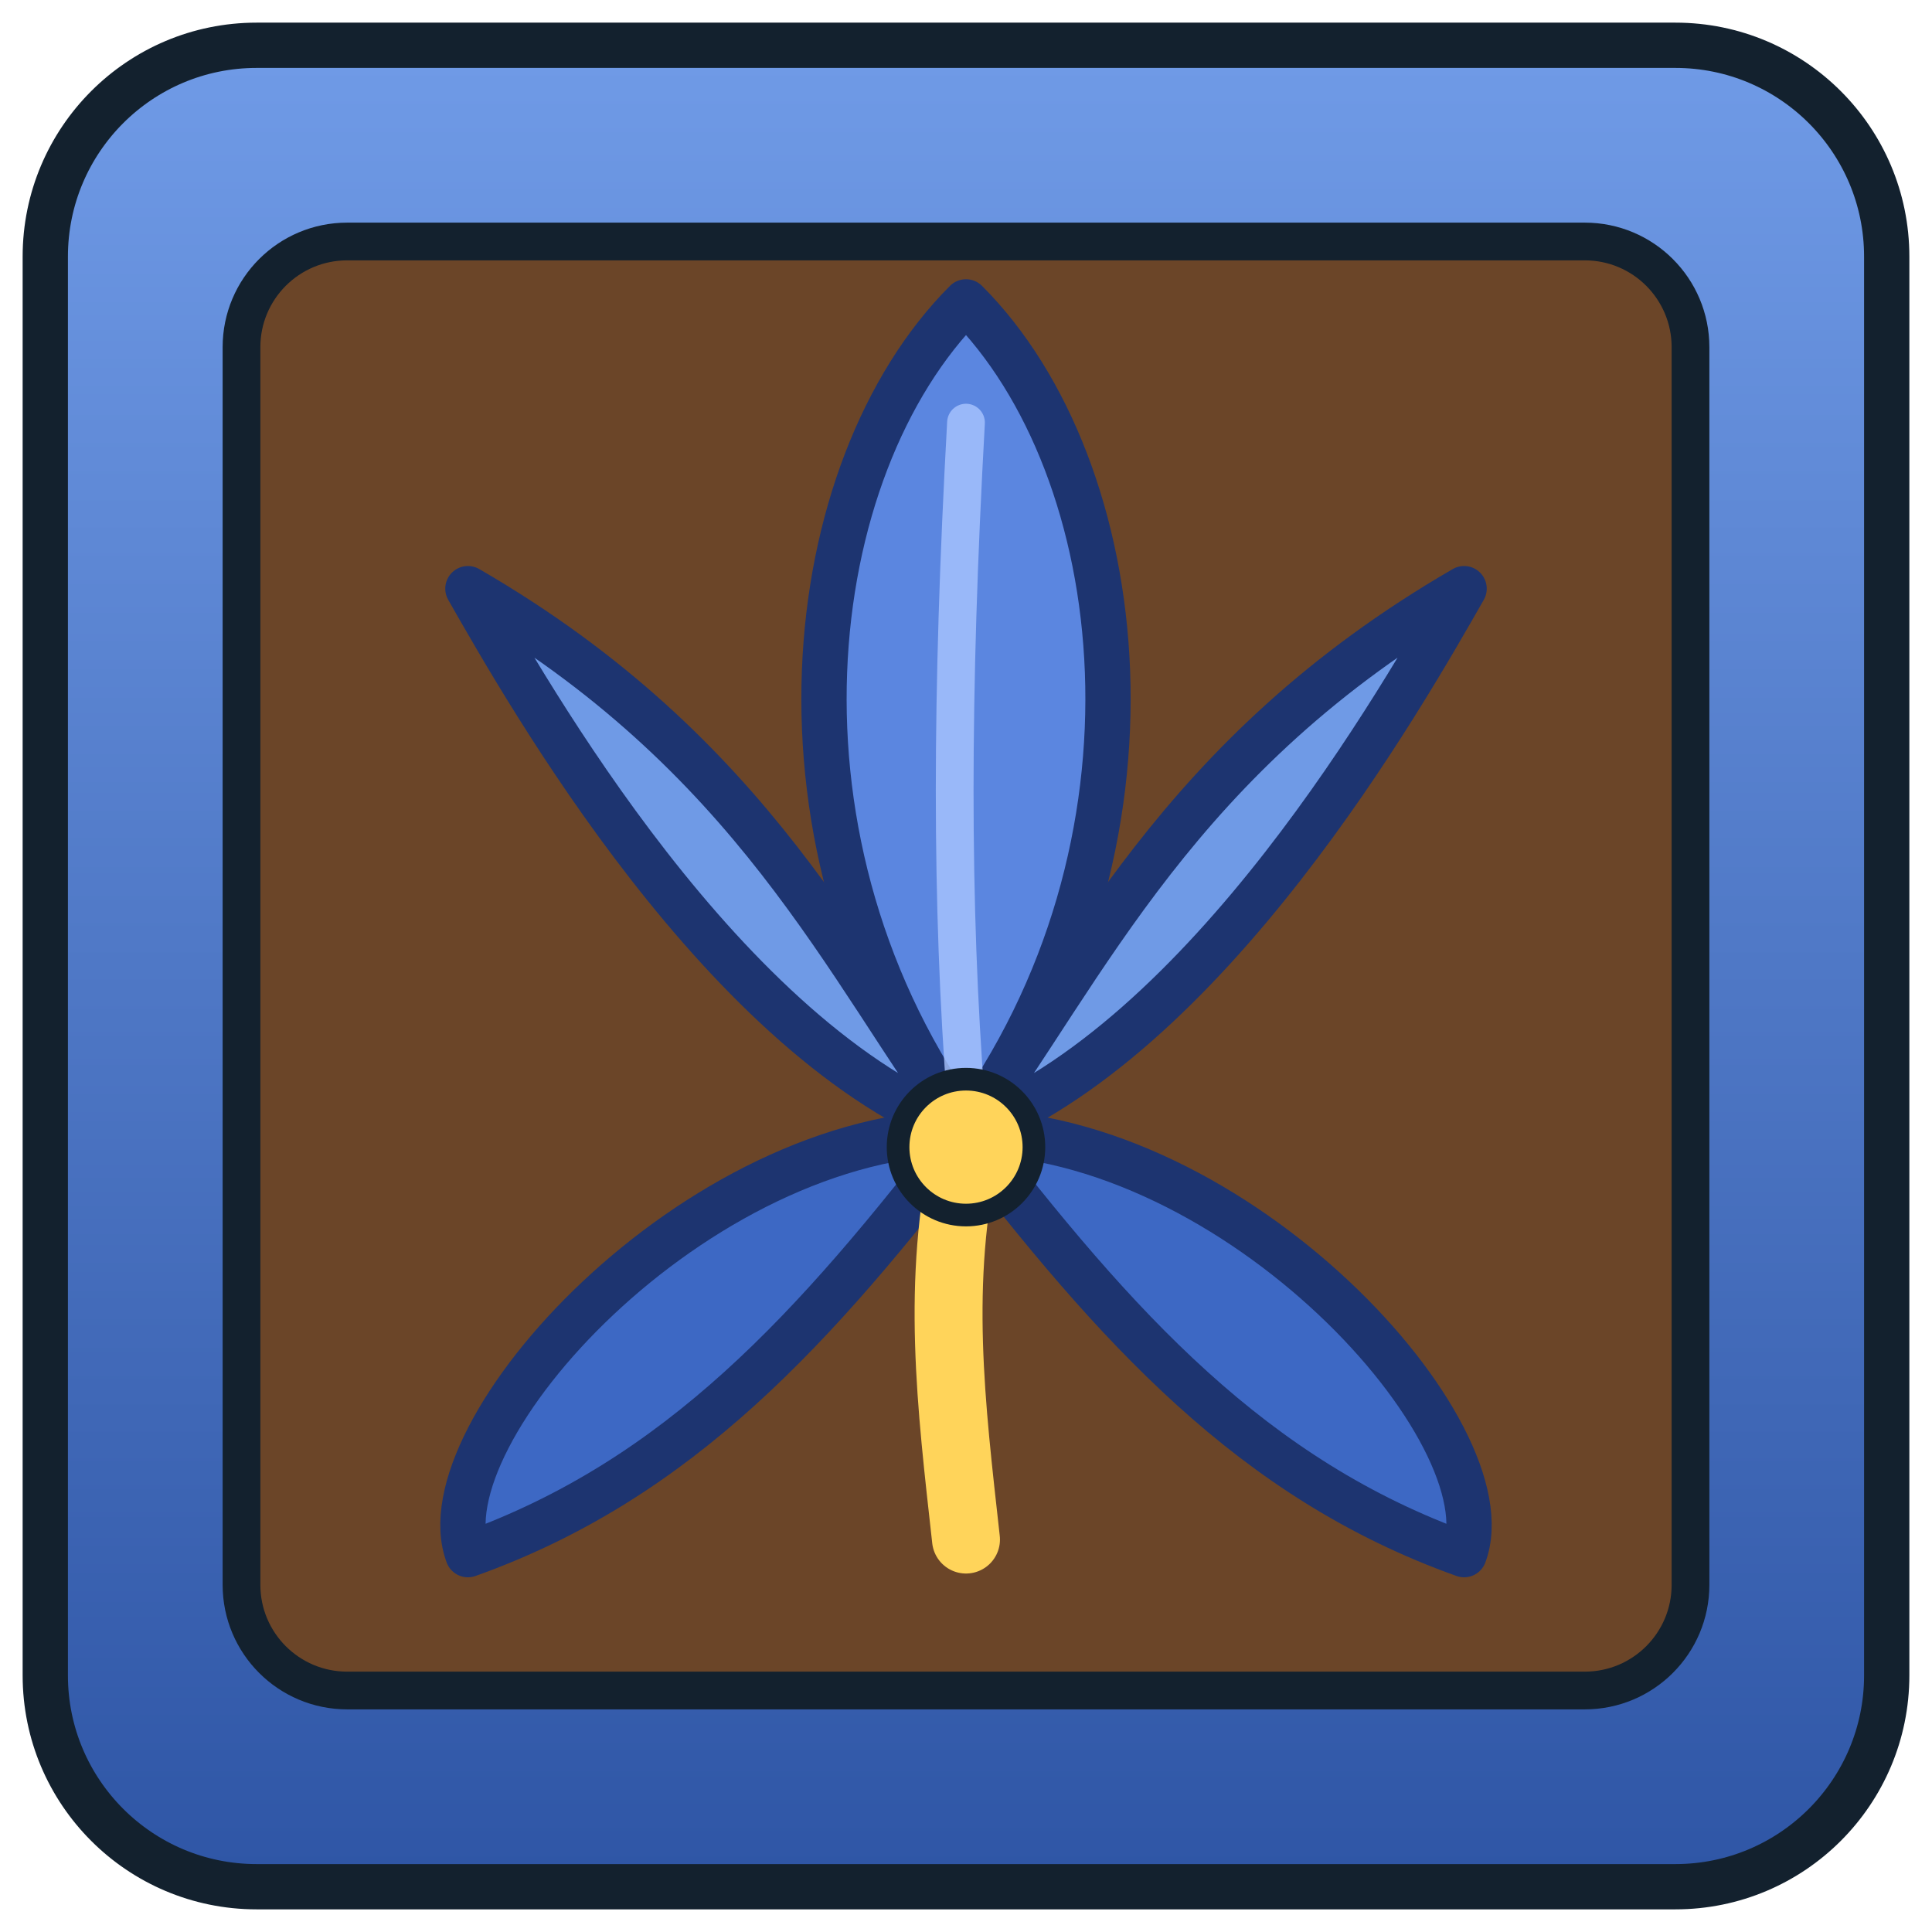
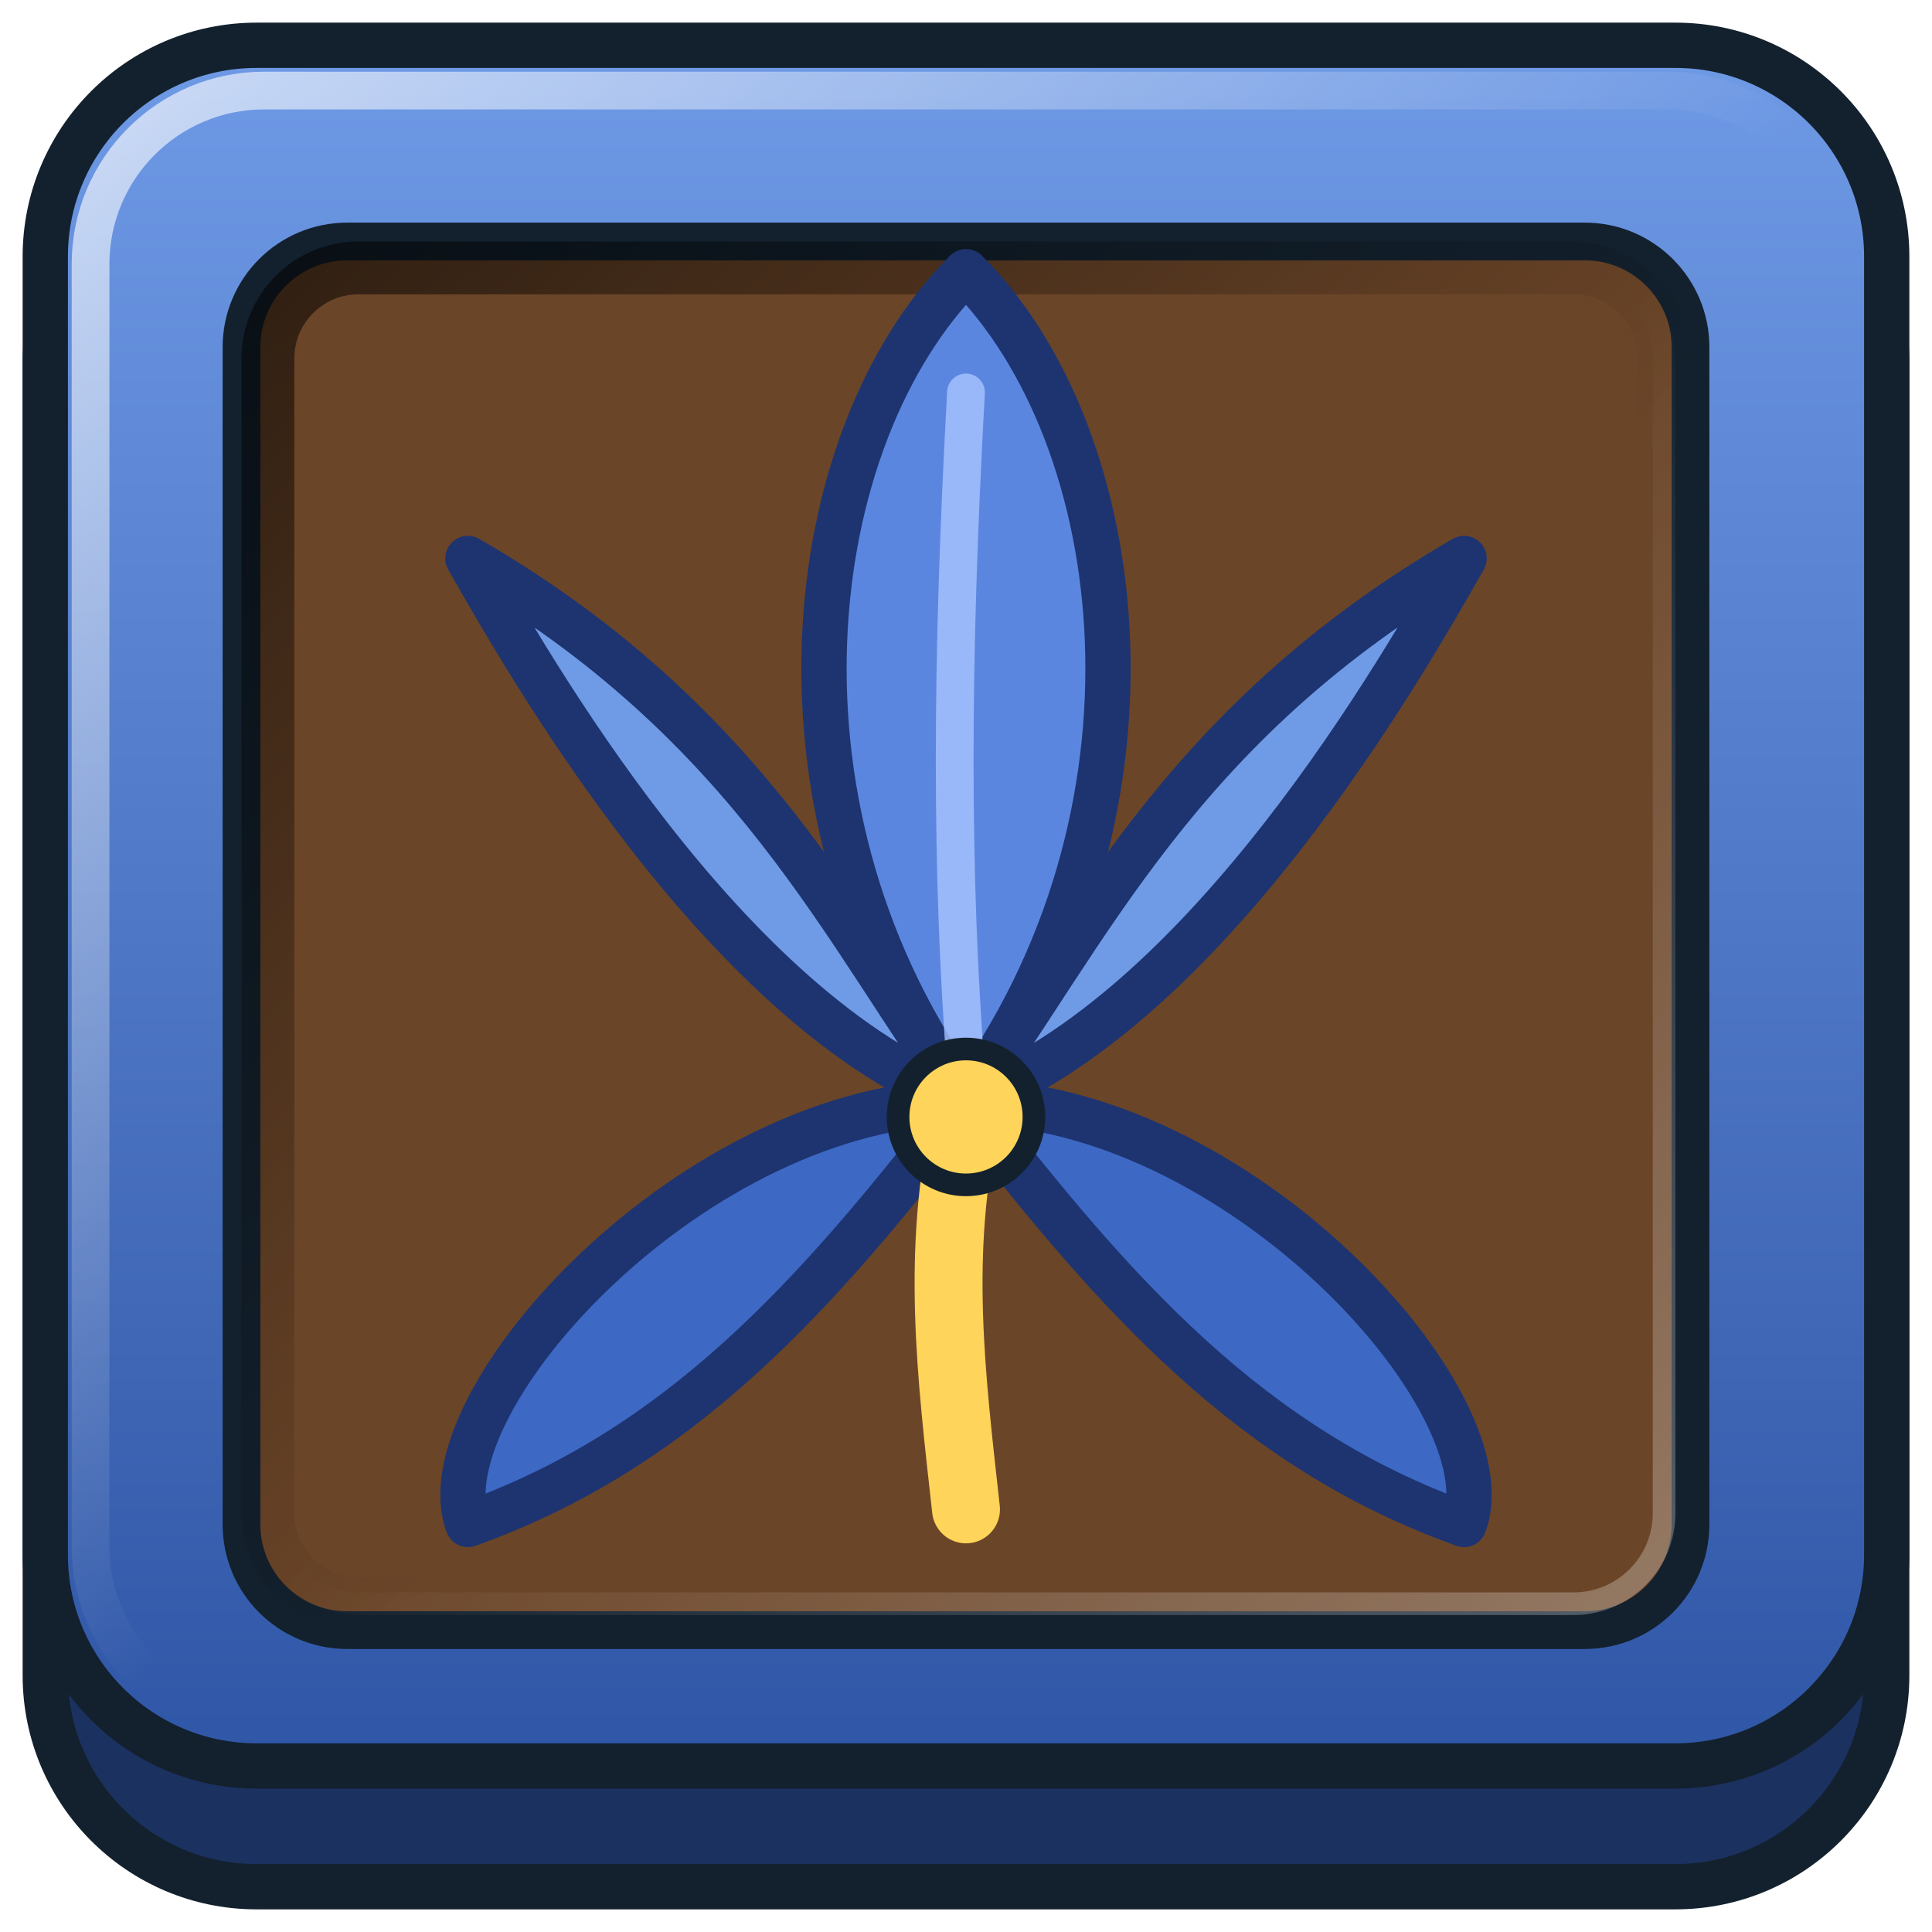
<svg xmlns="http://www.w3.org/2000/svg" viewBox="0 0 256 256" width="256" height="256">
  <defs>
    <linearGradient id="b" x1="0" y1="0" x2="0" y2="1">
      <stop offset="0" stop-color="#6f9ae6" />
      <stop offset="1" stop-color="#2f56a6" />
    </linearGradient>
+     <linearGradient id="h" x1="0" y1="0" x2="1" y2="1">
+       <stop offset="0" stop-color="#ffffff" stop-opacity="0.65" />
+       <stop offset="0.5" stop-color="#ffffff" stop-opacity="0" />
+     </linearGradient>
+     <linearGradient id="s" x1="0" y1="0" x2="1" y2="1">
+       <stop offset="0" stop-color="#000000" stop-opacity="0.55" />
+       <stop offset="0.55" stop-color="#000000" stop-opacity="0" />
+     </linearGradient>
+     <linearGradient id="r" x1="0" y1="0" x2="1" y2="1">
+       <stop offset="0.5" stop-color="#ffffff" stop-opacity="0" />
+       <stop offset="1" stop-color="#ffffff" stop-opacity="0.28" />
+     </linearGradient>
    <clipPath id="c">
-       <rect x="32" y="32" width="192" height="192" rx="14" />
+       <rect x="32" y="32" width="192" height="184" rx="14" />
    </clipPath>
  </defs>
-   <rect x="6" y="6" width="244" height="244" rx="28" fill="url(#b)" stroke="#13212e" stroke-width="6" />
-   <rect x="32" y="32" width="192" height="192" rx="14" fill="#6b4528" stroke="#13212e" stroke-width="5" />
-   <g clip-path="url(#c)" stroke-linejoin="round" stroke-linecap="round">
-     <path d="M128 150 C92 150 56 190 62 206 C90 196 108 176 128 150 Z" fill="#3d68c4" stroke="#1d3470" stroke-width="6" />
-     <path d="M128 150 C164 150 200 190 194 206 C166 196 148 176 128 150 Z" fill="#3d68c4" stroke="#1d3470" stroke-width="6" />
-     <path d="M128 150 C96 138 70 92 62 78 C100 100 112 128 128 150 Z" fill="#6f9ae6" stroke="#1d3470" stroke-width="6" />
-     <path d="M128 150 C160 138 186 92 194 78 C156 100 144 128 128 150 Z" fill="#6f9ae6" stroke="#1d3470" stroke-width="6" />
-     <path d="M128 150 C100 112 106 62 128 40 C150 62 156 112 128 150 Z" fill="#5b86e0" stroke="#1d3470" stroke-width="6" />
-     <path d="M128 152 C124 170 126 186 128 204" fill="none" stroke="#ffd45a" stroke-width="9" stroke-linecap="round" />
-     <path d="M128 56 C126 92 126 120 128 146" fill="none" stroke="#a9c4ff" stroke-width="5" opacity="0.8" />
-     <circle cx="128" cy="152" r="9" fill="#ffd45a" stroke="#13212e" stroke-width="3" />
+   <rect x="6" y="20" width="244" height="230" rx="28" fill="#1b3160" stroke="#13212e" stroke-width="6" />
+   <rect x="6" y="6" width="244" height="228" rx="28" fill="url(#b)" stroke="#13212e" stroke-width="6" />
+   <rect x="12" y="12" width="232" height="216" rx="23" fill="none" stroke="url(#h)" stroke-width="5" />
+   <rect x="32" y="32" width="192" height="184" rx="14" fill="#6b4528" stroke="#13212e" stroke-width="5" />
+   <rect x="35.5" y="35.5" width="185" height="177" rx="12" fill="none" stroke="url(#s)" stroke-width="7" />
+   <rect x="35.5" y="35.5" width="185" height="177" rx="12" fill="none" stroke="url(#r)" stroke-width="3" />
+   <g clip-path="url(#c)">
+     <g transform="translate(0,-4)" stroke-linejoin="round" stroke-linecap="round">
+       <path d="M128 150 C92 150 56 190 62 206 C90 196 108 176 128 150 Z" fill="#3d68c4" stroke="#1d3470" stroke-width="6" />
+       <path d="M128 150 C164 150 200 190 194 206 C166 196 148 176 128 150 Z" fill="#3d68c4" stroke="#1d3470" stroke-width="6" />
+       <path d="M128 150 C96 138 70 92 62 78 C100 100 112 128 128 150 Z" fill="#6f9ae6" stroke="#1d3470" stroke-width="6" />
+       <path d="M128 150 C160 138 186 92 194 78 C156 100 144 128 128 150 Z" fill="#6f9ae6" stroke="#1d3470" stroke-width="6" />
+       <path d="M128 150 C100 112 106 62 128 40 C150 62 156 112 128 150 Z" fill="#5b86e0" stroke="#1d3470" stroke-width="6" />
+       <path d="M128 152 C124 170 126 186 128 204" fill="none" stroke="#ffd45a" stroke-width="9" stroke-linecap="round" />
+       <path d="M128 56 C126 92 126 120 128 146" fill="none" stroke="#a9c4ff" stroke-width="5" opacity="0.8" />
+       <circle cx="128" cy="152" r="9" fill="#ffd45a" stroke="#13212e" stroke-width="3" />
+     </g>
  </g>
</svg>
